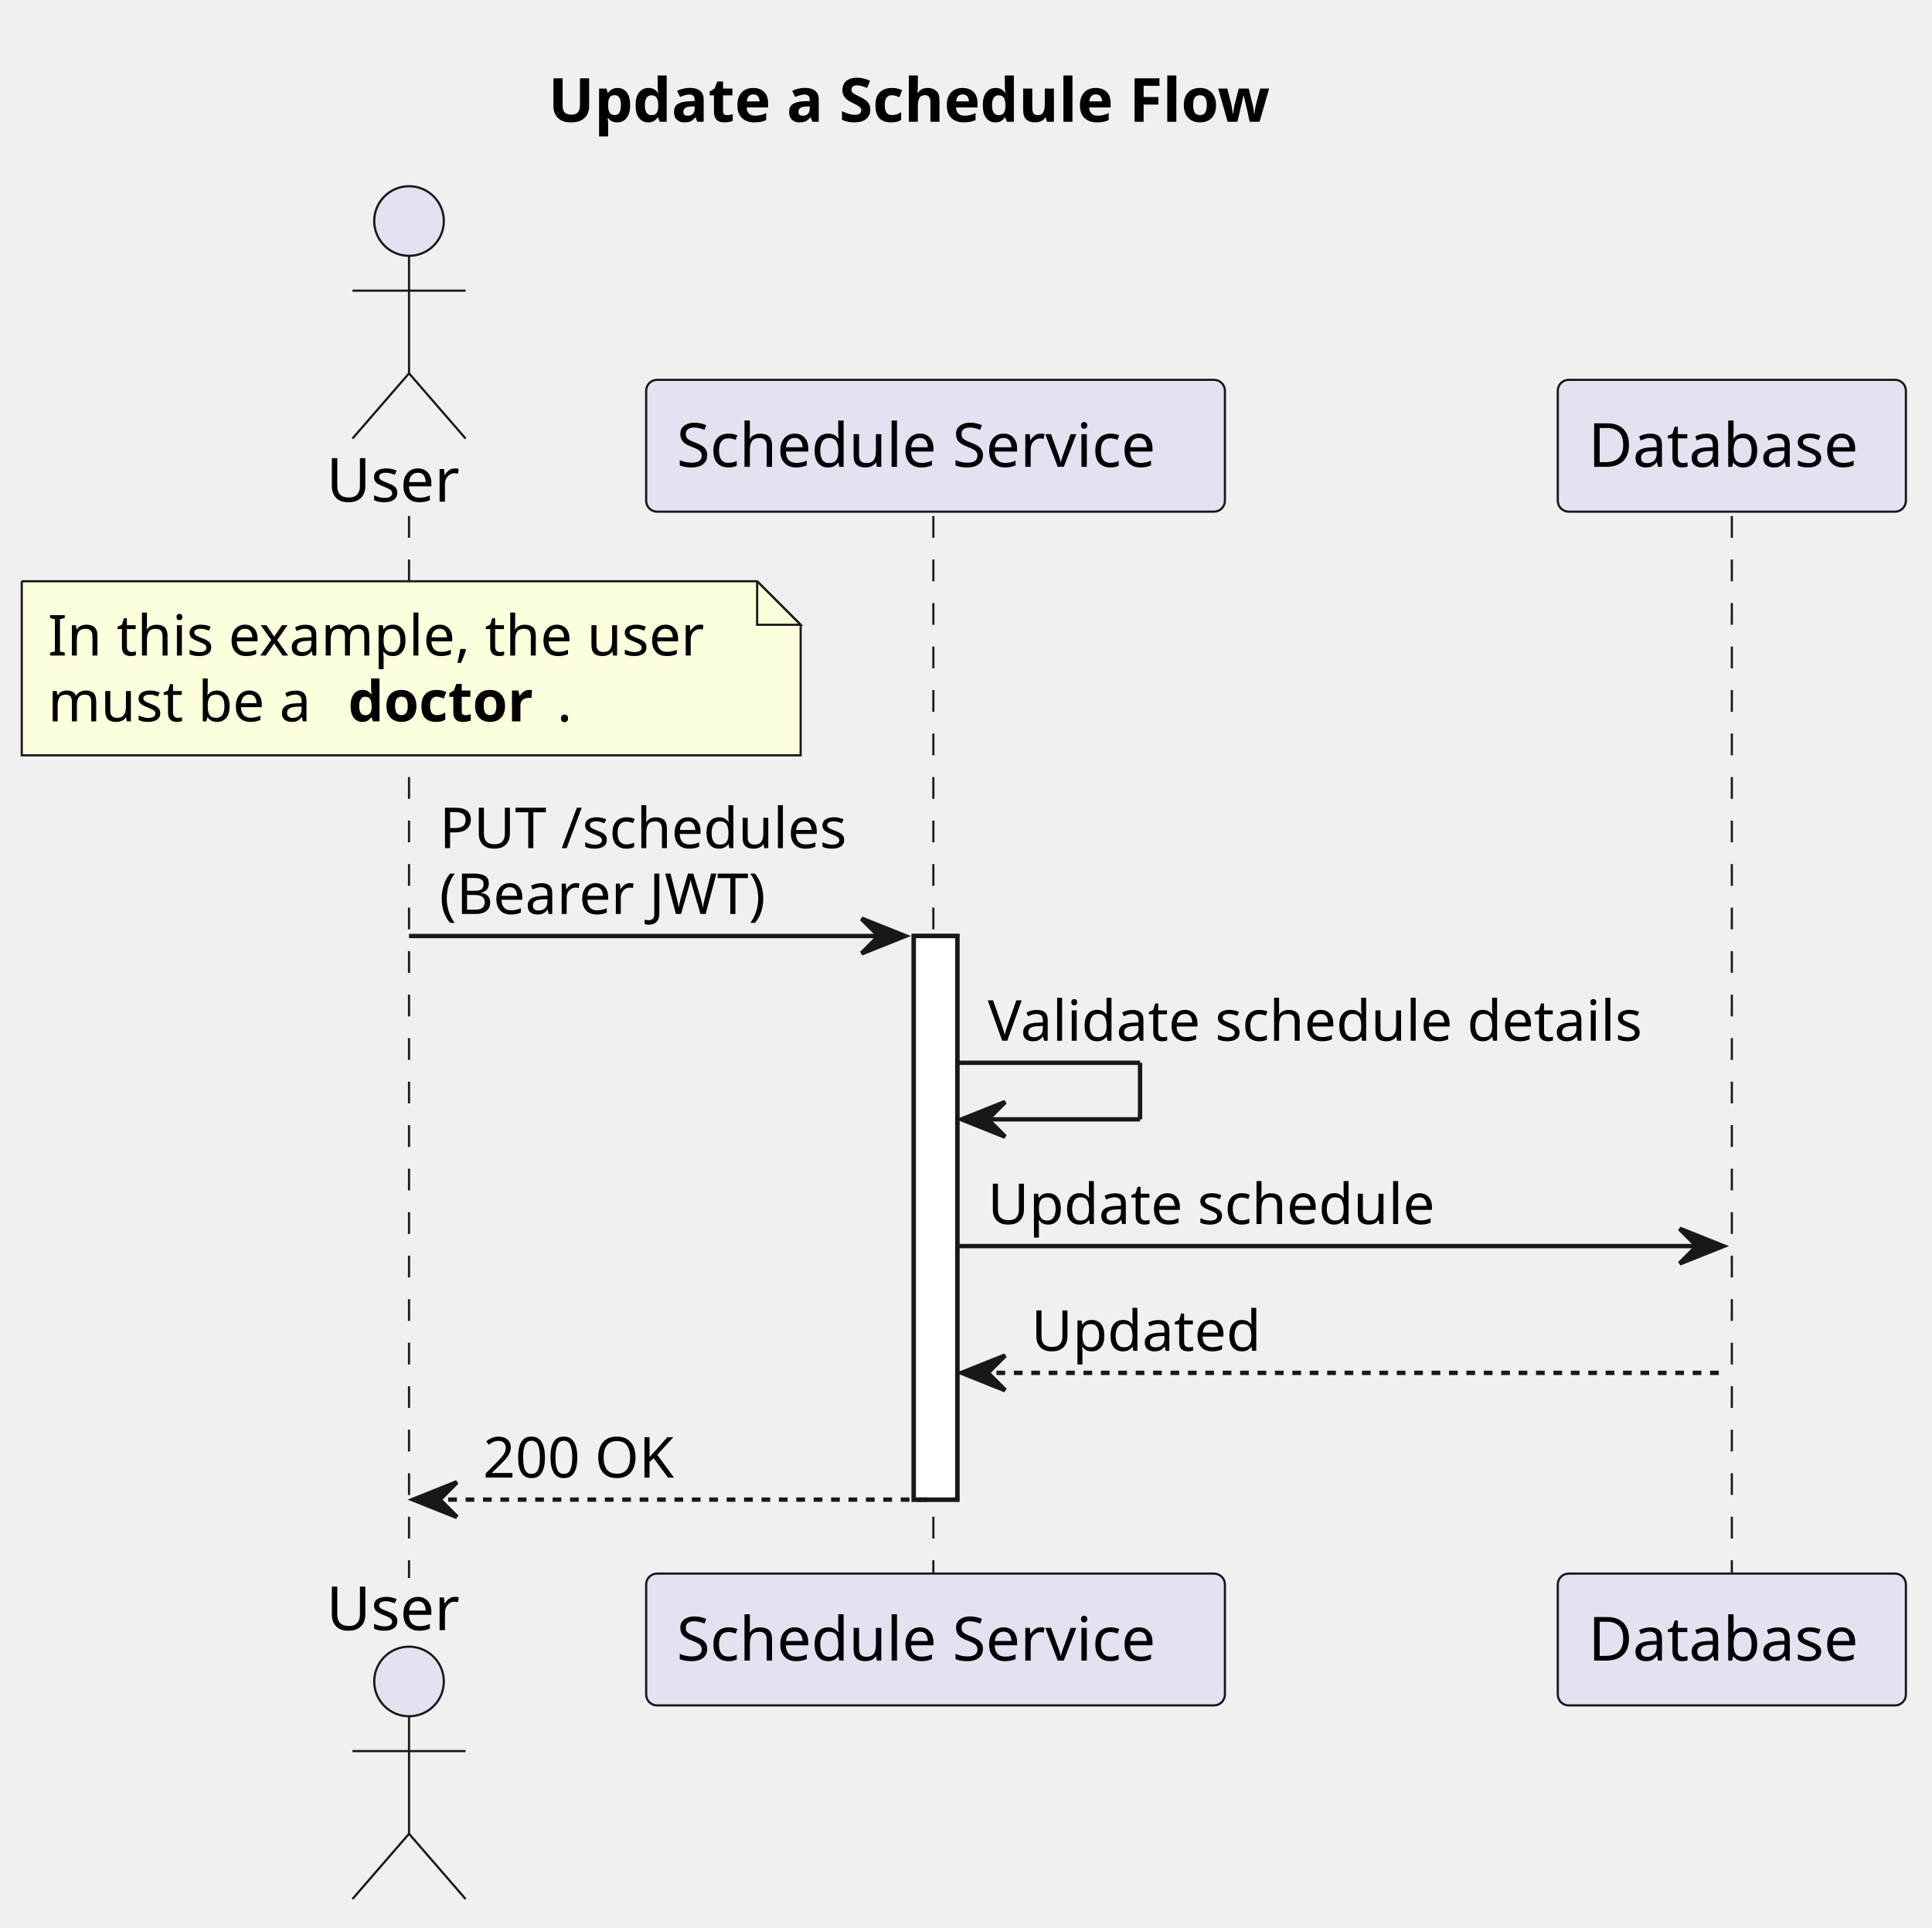
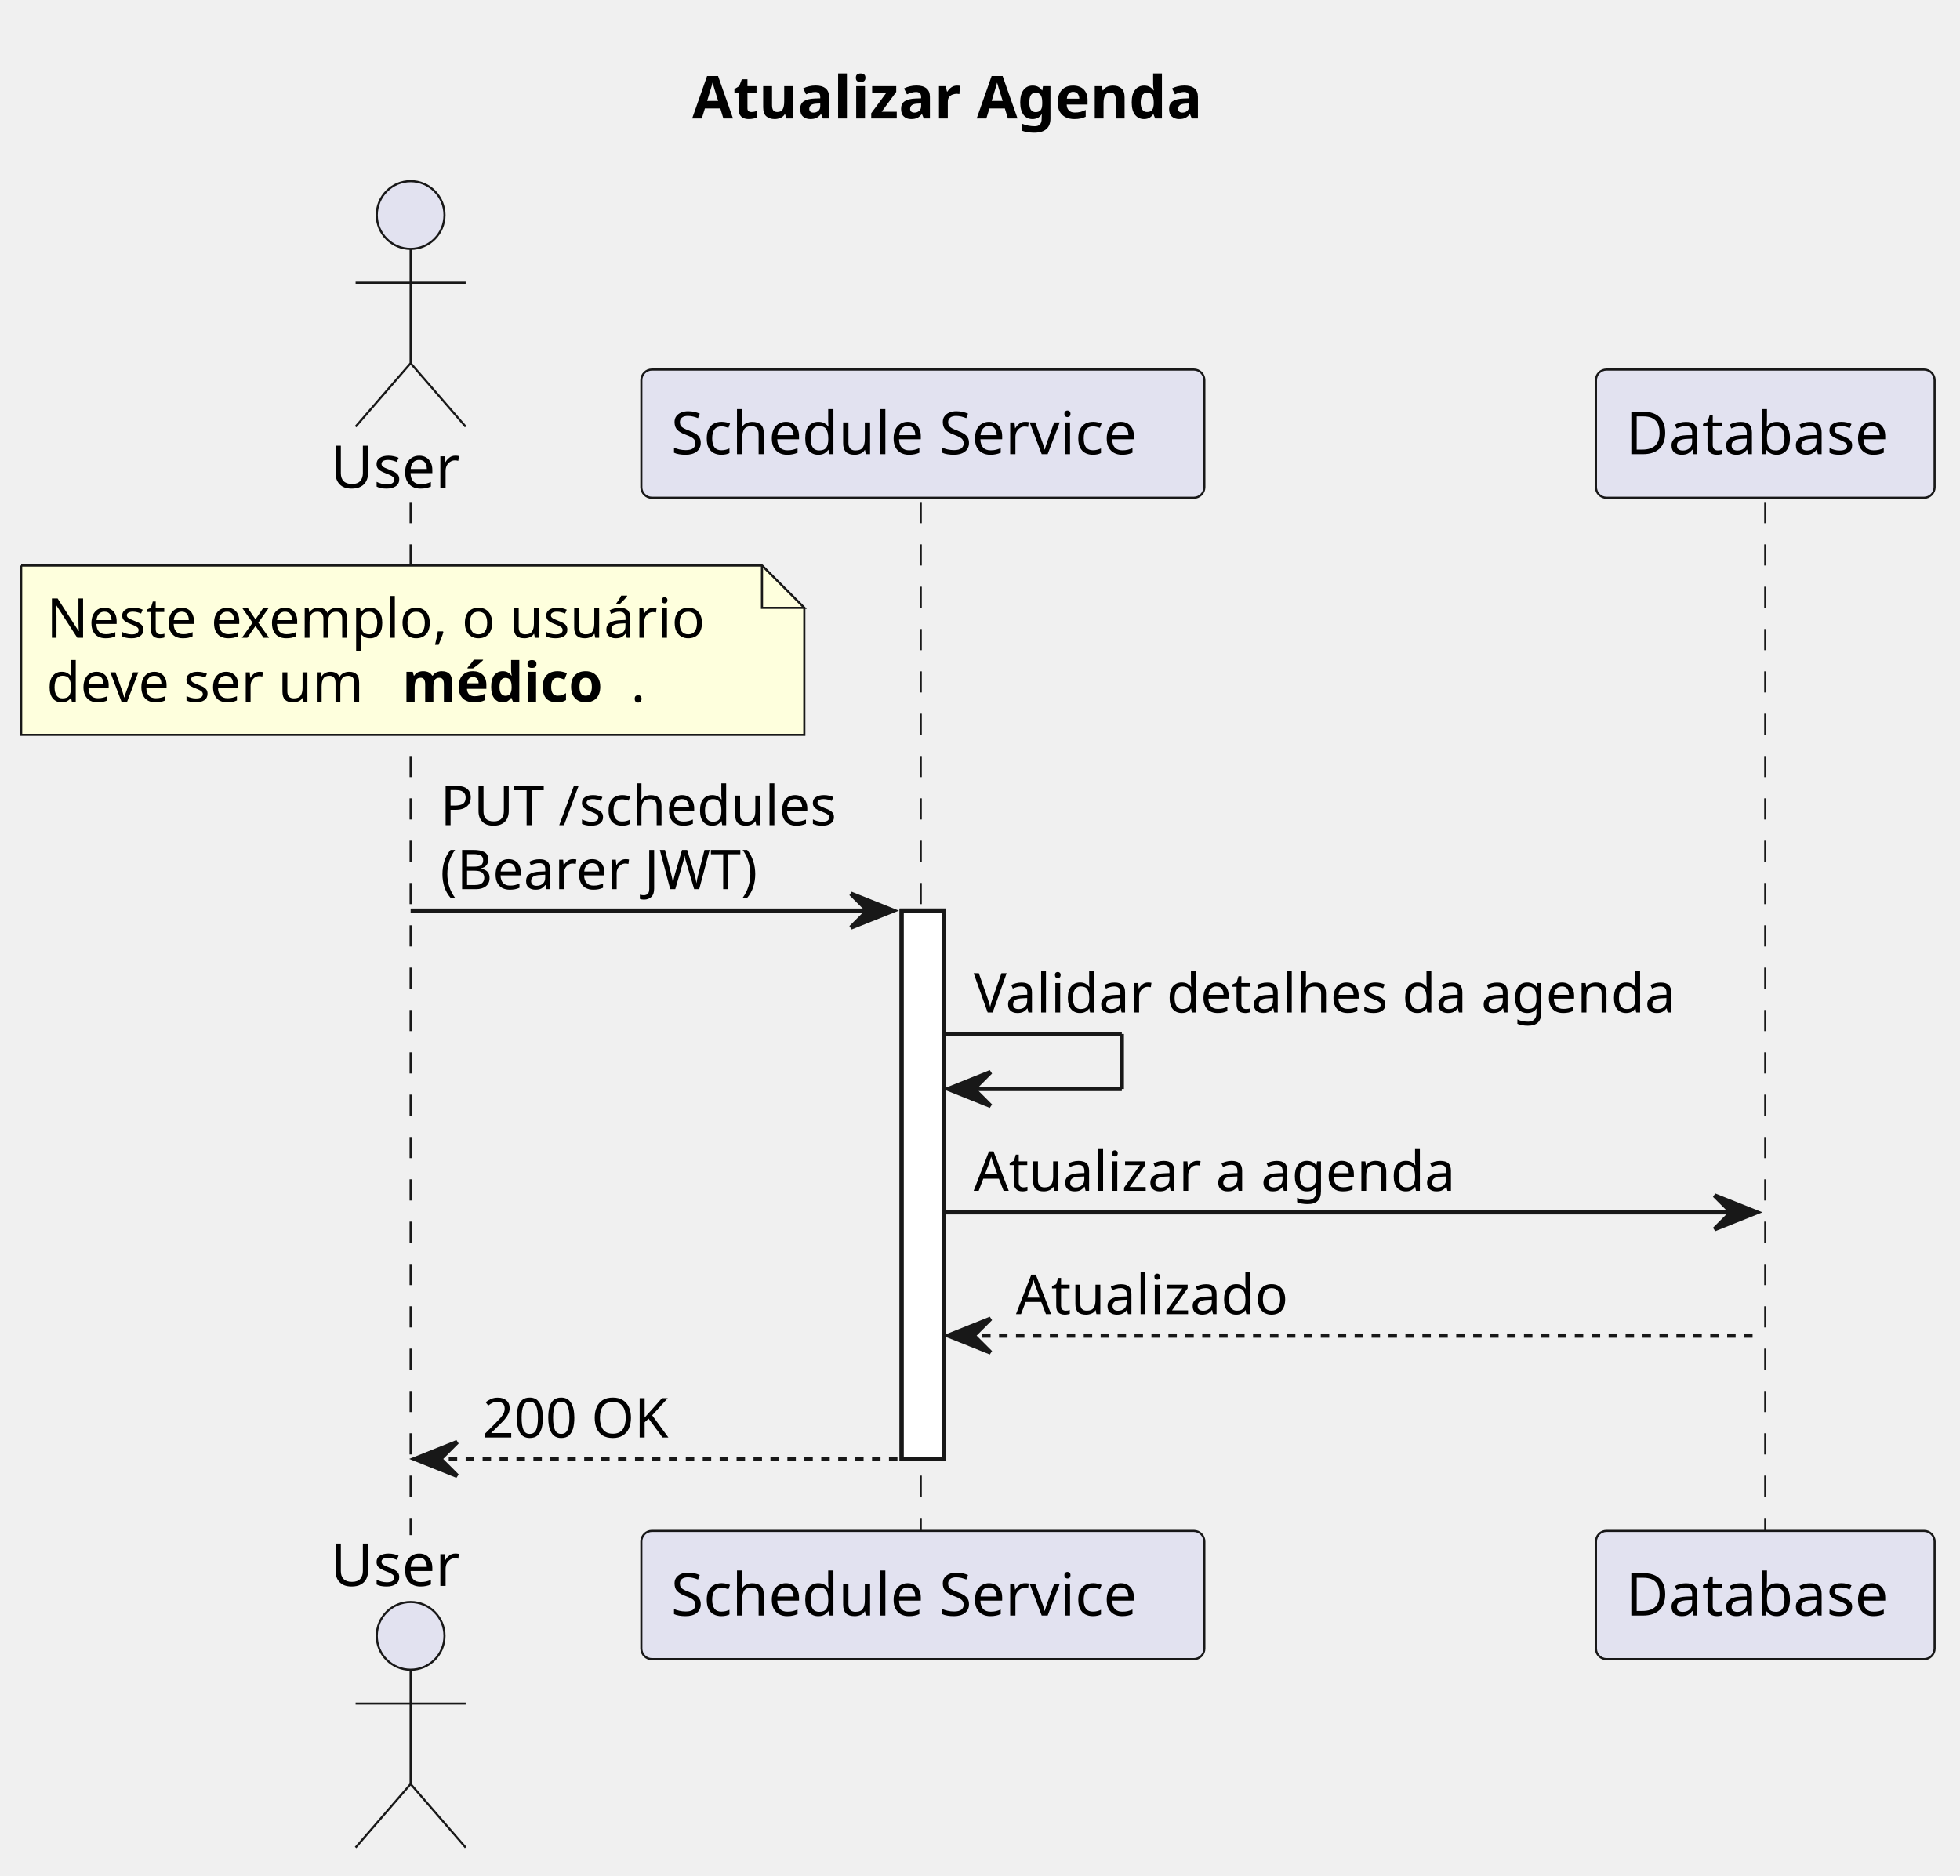
- <svg xmlns="http://www.w3.org/2000/svg" contentStyleType="text/css" height="443px" preserveAspectRatio="none" style="width:444px;height:443px;background:#FFFFFF;" version="1.1" viewBox="0 0 444 443" width="444px" zoomAndPan="magnify">
+ <svg xmlns="http://www.w3.org/2000/svg" contentStyleType="text/css" height="443px" preserveAspectRatio="none" style="width:463px;height:443px;background:#FFFFFF;" version="1.1" viewBox="0 0 463 443" width="463px" zoomAndPan="magnify">
  <defs />
  <g>
-     <text fill="#000000" font-family="sans-serif" font-size="14" font-weight="bold" lengthAdjust="spacing" textLength="190" x="126" y="27.995">Update a Schedule Flow</text>
-     <rect fill="#FFFFFF" height="129.531" style="stroke:#181818;stroke-width:1.0;" width="10" x="210" y="215.125" />
-     <line style="stroke:#181818;stroke-width:0.5;stroke-dasharray:5.0,5.0;" x1="94" x2="94" y1="118.594" y2="362.656" />
-     <line style="stroke:#181818;stroke-width:0.5;stroke-dasharray:5.0,5.0;" x1="214.5" x2="214.5" y1="118.594" y2="362.656" />
-     <line style="stroke:#181818;stroke-width:0.5;stroke-dasharray:5.0,5.0;" x1="398" x2="398" y1="118.594" y2="362.656" />
-     <text fill="#000000" font-family="sans-serif" font-size="14" lengthAdjust="spacing" textLength="32" x="75" y="115.292">User</text>
-     <ellipse cx="94" cy="50.797" fill="#E2E2F0" rx="8" ry="8" style="stroke:#181818;stroke-width:0.5;" />
-     <path d="M94,58.797 L94,85.797 M81,66.797 L107,66.797 M94,85.797 L81,100.797 M94,85.797 L107,100.797 " fill="none" style="stroke:#181818;stroke-width:0.5;" />
-     <text fill="#000000" font-family="sans-serif" font-size="14" lengthAdjust="spacing" textLength="32" x="75" y="374.651">User</text>
-     <ellipse cx="94" cy="386.453" fill="#E2E2F0" rx="8" ry="8" style="stroke:#181818;stroke-width:0.5;" />
-     <path d="M94,394.453 L94,421.453 M81,402.453 L107,402.453 M94,421.453 L81,436.453 M94,421.453 L107,436.453 " fill="none" style="stroke:#181818;stroke-width:0.5;" />
-     <rect fill="#E2E2F0" height="30.297" rx="2.5" ry="2.5" style="stroke:#181818;stroke-width:0.5;" width="133" x="148.5" y="87.297" />
-     <text fill="#000000" font-family="sans-serif" font-size="14" lengthAdjust="spacing" textLength="119" x="155.5" y="107.292">Schedule Service</text>
-     <rect fill="#E2E2F0" height="30.297" rx="2.5" ry="2.5" style="stroke:#181818;stroke-width:0.5;" width="133" x="148.5" y="361.656" />
-     <text fill="#000000" font-family="sans-serif" font-size="14" lengthAdjust="spacing" textLength="119" x="155.5" y="381.651">Schedule Service</text>
-     <rect fill="#E2E2F0" height="30.297" rx="2.5" ry="2.5" style="stroke:#181818;stroke-width:0.5;" width="80" x="358" y="87.297" />
-     <text fill="#000000" font-family="sans-serif" font-size="14" lengthAdjust="spacing" textLength="66" x="365" y="107.292">Database</text>
-     <rect fill="#E2E2F0" height="30.297" rx="2.5" ry="2.5" style="stroke:#181818;stroke-width:0.5;" width="80" x="358" y="361.656" />
-     <text fill="#000000" font-family="sans-serif" font-size="14" lengthAdjust="spacing" textLength="66" x="365" y="381.651">Database</text>
-     <rect fill="#FFFFFF" height="129.531" style="stroke:#181818;stroke-width:1.0;" width="10" x="210" y="215.125" />
-     <path d="M5,133.594 L5,173.594 L184,173.594 L184,143.594 L174,133.594 L5,133.594 " fill="#FEFFDD" style="stroke:#181818;stroke-width:0.5;" />
-     <path d="M174,133.594 L174,143.594 L184,143.594 L174,133.594 " fill="#FEFFDD" style="stroke:#181818;stroke-width:0.5;" />
-     <text fill="#000000" font-family="sans-serif" font-size="13" lengthAdjust="spacing" textLength="158" x="11" y="150.661">In this example, the user</text>
-     <text fill="#000000" font-family="sans-serif" font-size="13" lengthAdjust="spacing" textLength="65" x="11" y="165.793">must be a</text>
-     <text fill="#000000" font-family="sans-serif" font-size="13" font-weight="bold" lengthAdjust="spacing" textLength="48" x="80" y="165.793">doctor</text>
-     <text fill="#000000" font-family="sans-serif" font-size="13" lengthAdjust="spacing" textLength="4" x="128" y="165.793">.</text>
-     <polygon fill="#181818" points="198,211.125,208,215.125,198,219.125,202,215.125" style="stroke:#181818;stroke-width:1.0;" />
-     <line style="stroke:#181818;stroke-width:1.0;" x1="94" x2="204" y1="215.125" y2="215.125" />
-     <text fill="#000000" font-family="sans-serif" font-size="13" lengthAdjust="spacing" textLength="97" x="101" y="194.926">PUT /schedules</text>
-     <text fill="#000000" font-family="sans-serif" font-size="13" lengthAdjust="spacing" textLength="78" x="101" y="210.059">(Bearer JWT)</text>
-     <line style="stroke:#181818;stroke-width:1.0;" x1="220" x2="262" y1="244.258" y2="244.258" />
-     <line style="stroke:#181818;stroke-width:1.0;" x1="262" x2="262" y1="244.258" y2="257.258" />
-     <line style="stroke:#181818;stroke-width:1.0;" x1="221" x2="262" y1="257.258" y2="257.258" />
-     <polygon fill="#181818" points="231,253.258,221,257.258,231,261.258,227,257.258" style="stroke:#181818;stroke-width:1.0;" />
-     <text fill="#000000" font-family="sans-serif" font-size="13" lengthAdjust="spacing" textLength="159" x="227" y="239.192">Validate schedule details</text>
-     <polygon fill="#181818" points="386,282.391,396,286.391,386,290.391,390,286.391" style="stroke:#181818;stroke-width:1.0;" />
-     <line style="stroke:#181818;stroke-width:1.0;" x1="220" x2="392" y1="286.391" y2="286.391" />
-     <text fill="#000000" font-family="sans-serif" font-size="13" lengthAdjust="spacing" textLength="108" x="227" y="281.325">Update schedule</text>
-     <polygon fill="#181818" points="231,311.523,221,315.523,231,319.523,227,315.523" style="stroke:#181818;stroke-width:1.0;" />
-     <line style="stroke:#181818;stroke-width:1.0;stroke-dasharray:2.0,2.0;" x1="225" x2="397" y1="315.523" y2="315.523" />
-     <text fill="#000000" font-family="sans-serif" font-size="13" lengthAdjust="spacing" textLength="55" x="237" y="310.457">Updated</text>
-     <polygon fill="#181818" points="105,340.656,95,344.656,105,348.656,101,344.656" style="stroke:#181818;stroke-width:1.0;" />
-     <line style="stroke:#181818;stroke-width:1.0;stroke-dasharray:2.0,2.0;" x1="99" x2="214" y1="344.656" y2="344.656" />
-     <text fill="#000000" font-family="sans-serif" font-size="13" lengthAdjust="spacing" textLength="46" x="111" y="339.59">200 OK</text>
+     <text fill="#000000" font-family="sans-serif" font-size="14" font-weight="bold" lengthAdjust="spacing" textLength="134" x="163.5" y="27.995">Atualizar Agenda</text>
+     <rect fill="#FFFFFF" height="129.531" style="stroke:#181818;stroke-width:1.0;" width="10" x="213" y="215.125" />
+     <line style="stroke:#181818;stroke-width:0.5;stroke-dasharray:5.0,5.0;" x1="97" x2="97" y1="118.594" y2="362.656" />
+     <line style="stroke:#181818;stroke-width:0.5;stroke-dasharray:5.0,5.0;" x1="217.5" x2="217.5" y1="118.594" y2="362.656" />
+     <line style="stroke:#181818;stroke-width:0.5;stroke-dasharray:5.0,5.0;" x1="417" x2="417" y1="118.594" y2="362.656" />
+     <text fill="#000000" font-family="sans-serif" font-size="14" lengthAdjust="spacing" textLength="32" x="78" y="115.292">User</text>
+     <ellipse cx="97" cy="50.797" fill="#E2E2F0" rx="8" ry="8" style="stroke:#181818;stroke-width:0.5;" />
+     <path d="M97,58.797 L97,85.797 M84,66.797 L110,66.797 M97,85.797 L84,100.797 M97,85.797 L110,100.797 " fill="none" style="stroke:#181818;stroke-width:0.5;" />
+     <text fill="#000000" font-family="sans-serif" font-size="14" lengthAdjust="spacing" textLength="32" x="78" y="374.651">User</text>
+     <ellipse cx="97" cy="386.453" fill="#E2E2F0" rx="8" ry="8" style="stroke:#181818;stroke-width:0.5;" />
+     <path d="M97,394.453 L97,421.453 M84,402.453 L110,402.453 M97,421.453 L84,436.453 M97,421.453 L110,436.453 " fill="none" style="stroke:#181818;stroke-width:0.5;" />
+     <rect fill="#E2E2F0" height="30.297" rx="2.5" ry="2.5" style="stroke:#181818;stroke-width:0.5;" width="133" x="151.5" y="87.297" />
+     <text fill="#000000" font-family="sans-serif" font-size="14" lengthAdjust="spacing" textLength="119" x="158.5" y="107.292">Schedule Service</text>
+     <rect fill="#E2E2F0" height="30.297" rx="2.5" ry="2.5" style="stroke:#181818;stroke-width:0.5;" width="133" x="151.5" y="361.656" />
+     <text fill="#000000" font-family="sans-serif" font-size="14" lengthAdjust="spacing" textLength="119" x="158.5" y="381.651">Schedule Service</text>
+     <rect fill="#E2E2F0" height="30.297" rx="2.5" ry="2.5" style="stroke:#181818;stroke-width:0.5;" width="80" x="377" y="87.297" />
+     <text fill="#000000" font-family="sans-serif" font-size="14" lengthAdjust="spacing" textLength="66" x="384" y="107.292">Database</text>
+     <rect fill="#E2E2F0" height="30.297" rx="2.5" ry="2.5" style="stroke:#181818;stroke-width:0.5;" width="80" x="377" y="361.656" />
+     <text fill="#000000" font-family="sans-serif" font-size="14" lengthAdjust="spacing" textLength="66" x="384" y="381.651">Database</text>
+     <rect fill="#FFFFFF" height="129.531" style="stroke:#181818;stroke-width:1.0;" width="10" x="213" y="215.125" />
+     <path d="M5,133.594 L5,173.594 L190,173.594 L190,143.594 L180,133.594 L5,133.594 " fill="#FEFFDD" style="stroke:#181818;stroke-width:0.5;" />
+     <path d="M180,133.594 L180,143.594 L190,143.594 L180,133.594 " fill="#FEFFDD" style="stroke:#181818;stroke-width:0.5;" />
+     <text fill="#000000" font-family="sans-serif" font-size="13" lengthAdjust="spacing" textLength="164" x="11" y="150.661">Neste exemplo, o usuário</text>
+     <text fill="#000000" font-family="sans-serif" font-size="13" lengthAdjust="spacing" textLength="80" x="11" y="165.793">deve ser um</text>
+     <text fill="#000000" font-family="sans-serif" font-size="13" font-weight="bold" lengthAdjust="spacing" textLength="54" x="95" y="165.793">médico</text>
+     <text fill="#000000" font-family="sans-serif" font-size="13" lengthAdjust="spacing" textLength="4" x="149" y="165.793">.</text>
+     <polygon fill="#181818" points="201,211.125,211,215.125,201,219.125,205,215.125" style="stroke:#181818;stroke-width:1.0;" />
+     <line style="stroke:#181818;stroke-width:1.0;" x1="97" x2="207" y1="215.125" y2="215.125" />
+     <text fill="#000000" font-family="sans-serif" font-size="13" lengthAdjust="spacing" textLength="97" x="104" y="194.926">PUT /schedules</text>
+     <text fill="#000000" font-family="sans-serif" font-size="13" lengthAdjust="spacing" textLength="78" x="104" y="210.059">(Bearer JWT)</text>
+     <line style="stroke:#181818;stroke-width:1.0;" x1="223" x2="265" y1="244.258" y2="244.258" />
+     <line style="stroke:#181818;stroke-width:1.0;" x1="265" x2="265" y1="244.258" y2="257.258" />
+     <line style="stroke:#181818;stroke-width:1.0;" x1="224" x2="265" y1="257.258" y2="257.258" />
+     <polygon fill="#181818" points="234,253.258,224,257.258,234,261.258,230,257.258" style="stroke:#181818;stroke-width:1.0;" />
+     <text fill="#000000" font-family="sans-serif" font-size="13" lengthAdjust="spacing" textLength="175" x="230" y="239.192">Validar detalhes da agenda</text>
+     <polygon fill="#181818" points="405,282.391,415,286.391,405,290.391,409,286.391" style="stroke:#181818;stroke-width:1.0;" />
+     <line style="stroke:#181818;stroke-width:1.0;" x1="223" x2="411" y1="286.391" y2="286.391" />
+     <text fill="#000000" font-family="sans-serif" font-size="13" lengthAdjust="spacing" textLength="120" x="230" y="281.325">Atualizar a agenda</text>
+     <polygon fill="#181818" points="234,311.523,224,315.523,234,319.523,230,315.523" style="stroke:#181818;stroke-width:1.0;" />
+     <line style="stroke:#181818;stroke-width:1.0;stroke-dasharray:2.0,2.0;" x1="228" x2="416" y1="315.523" y2="315.523" />
+     <text fill="#000000" font-family="sans-serif" font-size="13" lengthAdjust="spacing" textLength="67" x="240" y="310.457">Atualizado</text>
+     <polygon fill="#181818" points="108,340.656,98,344.656,108,348.656,104,344.656" style="stroke:#181818;stroke-width:1.0;" />
+     <line style="stroke:#181818;stroke-width:1.0;stroke-dasharray:2.0,2.0;" x1="102" x2="217" y1="344.656" y2="344.656" />
+     <text fill="#000000" font-family="sans-serif" font-size="13" lengthAdjust="spacing" textLength="46" x="114" y="339.59">200 OK</text>
  </g>
</svg>
